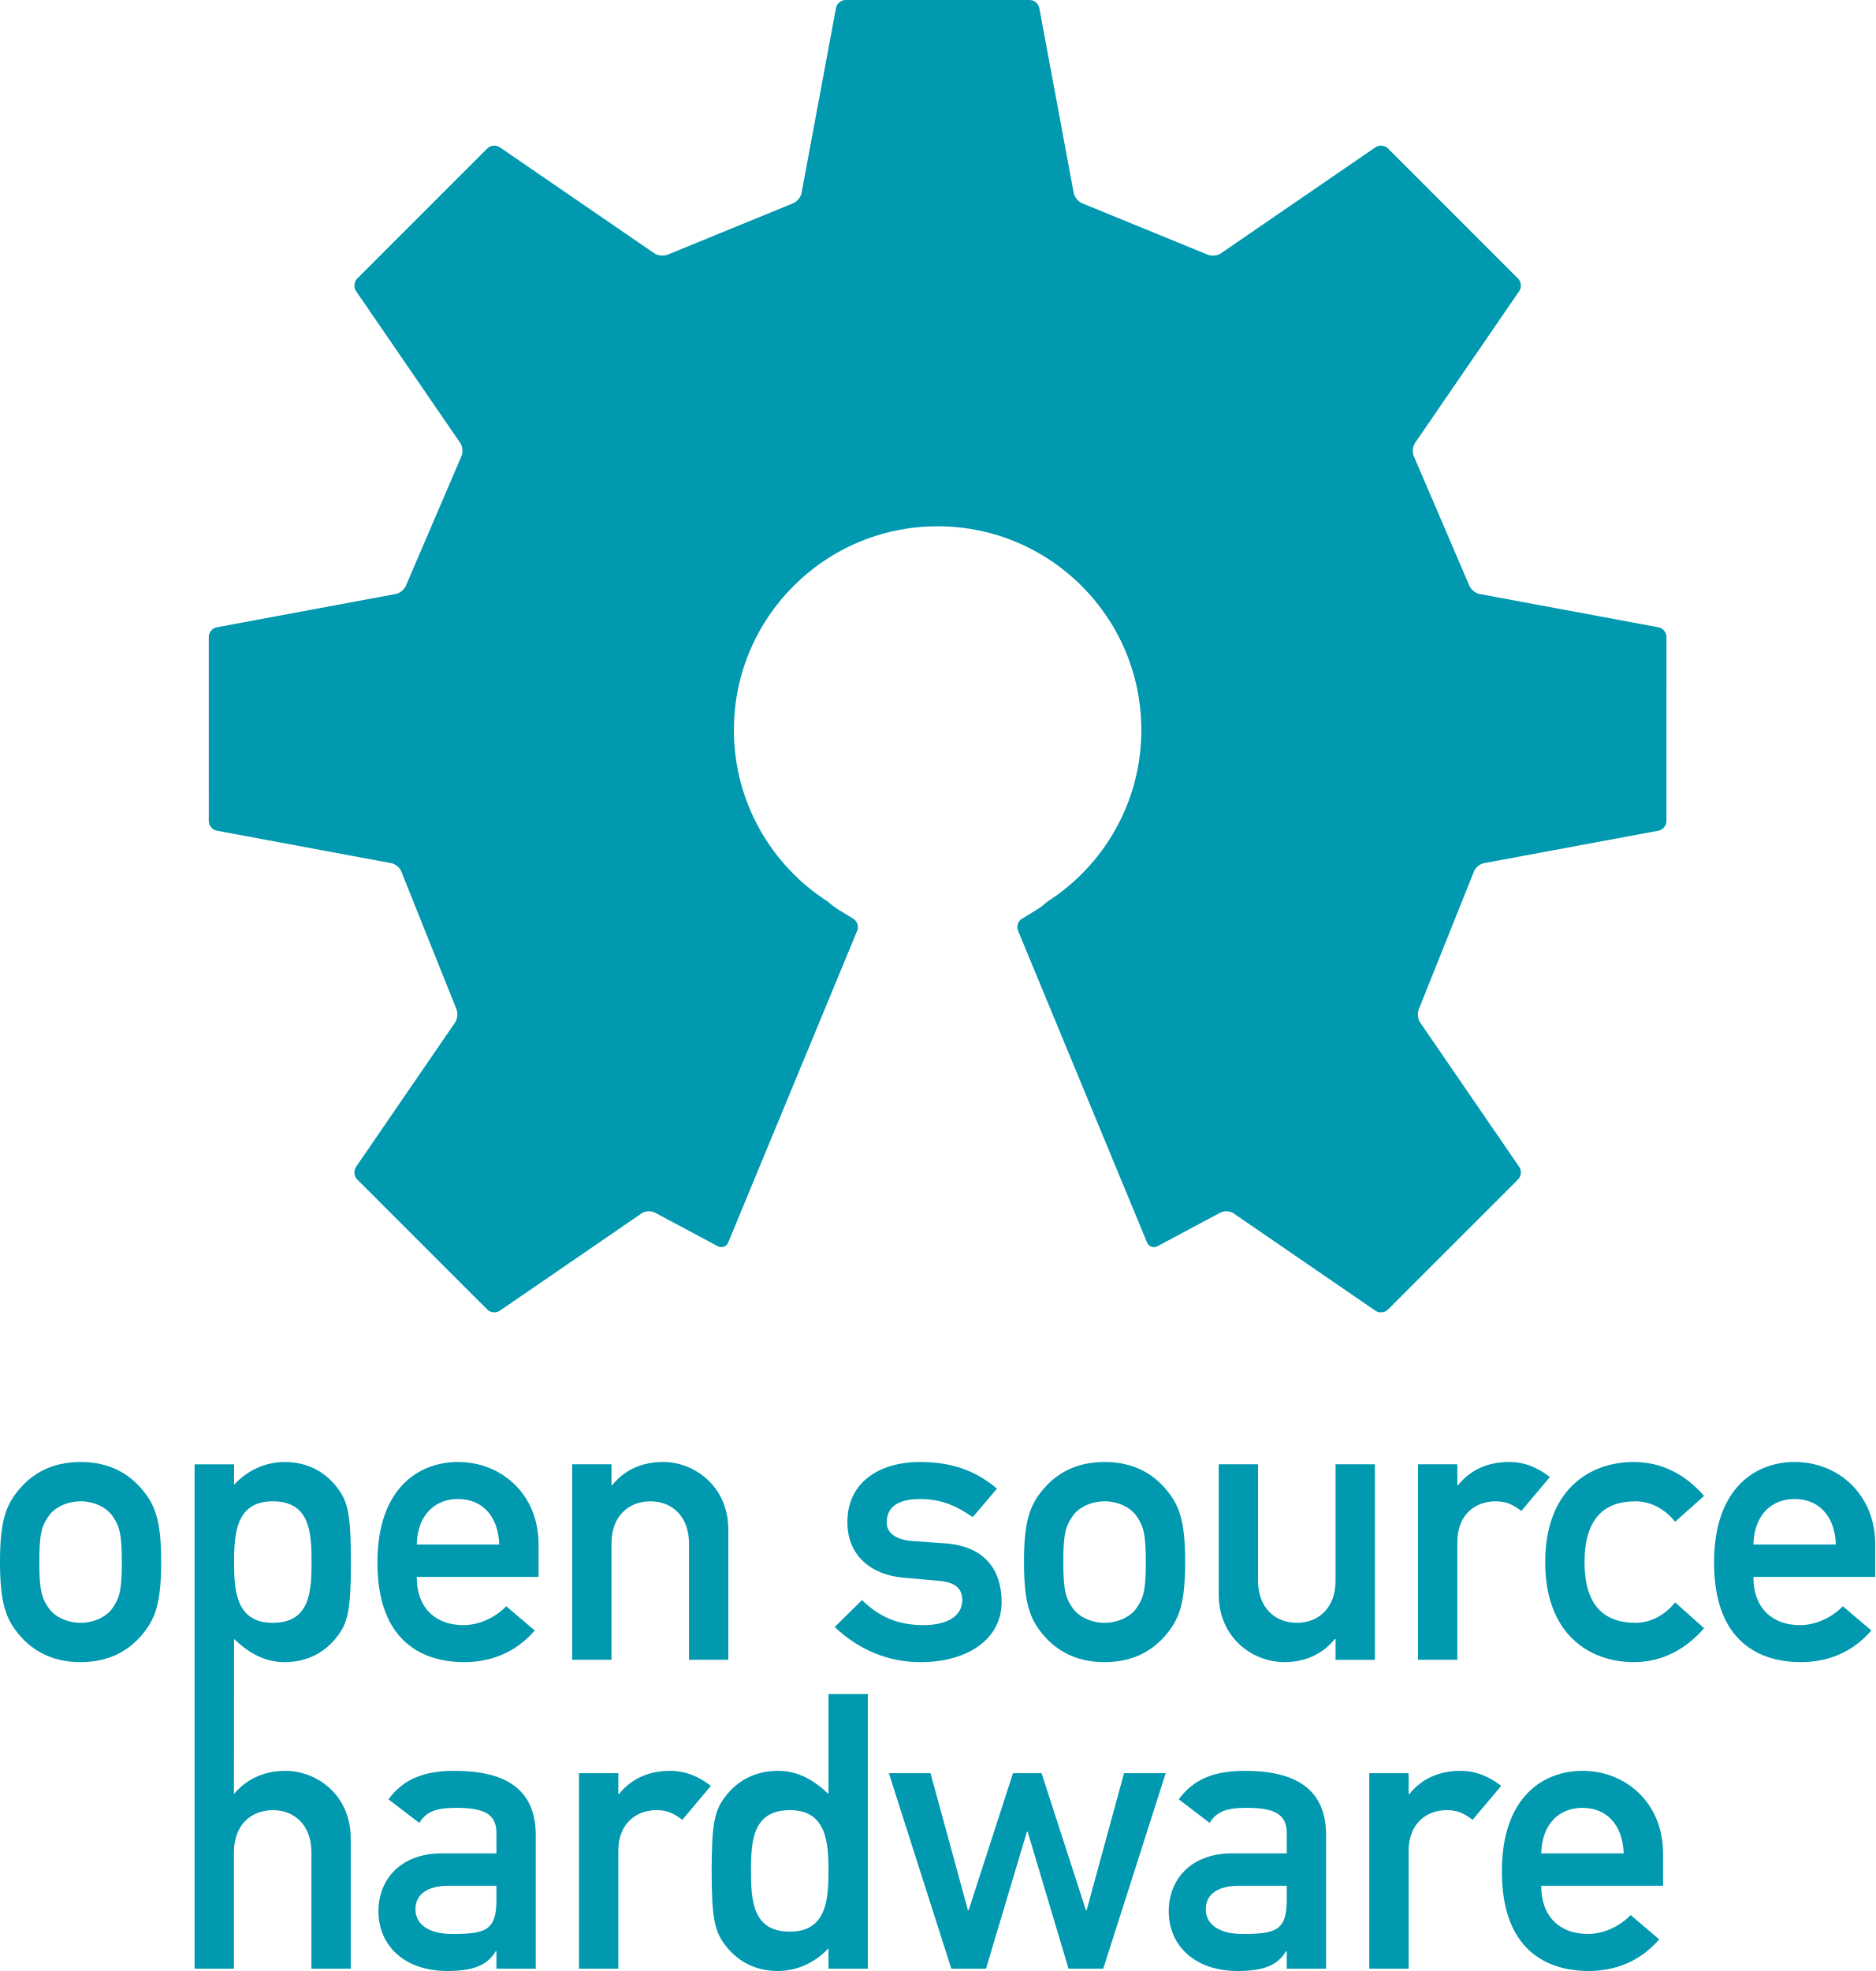
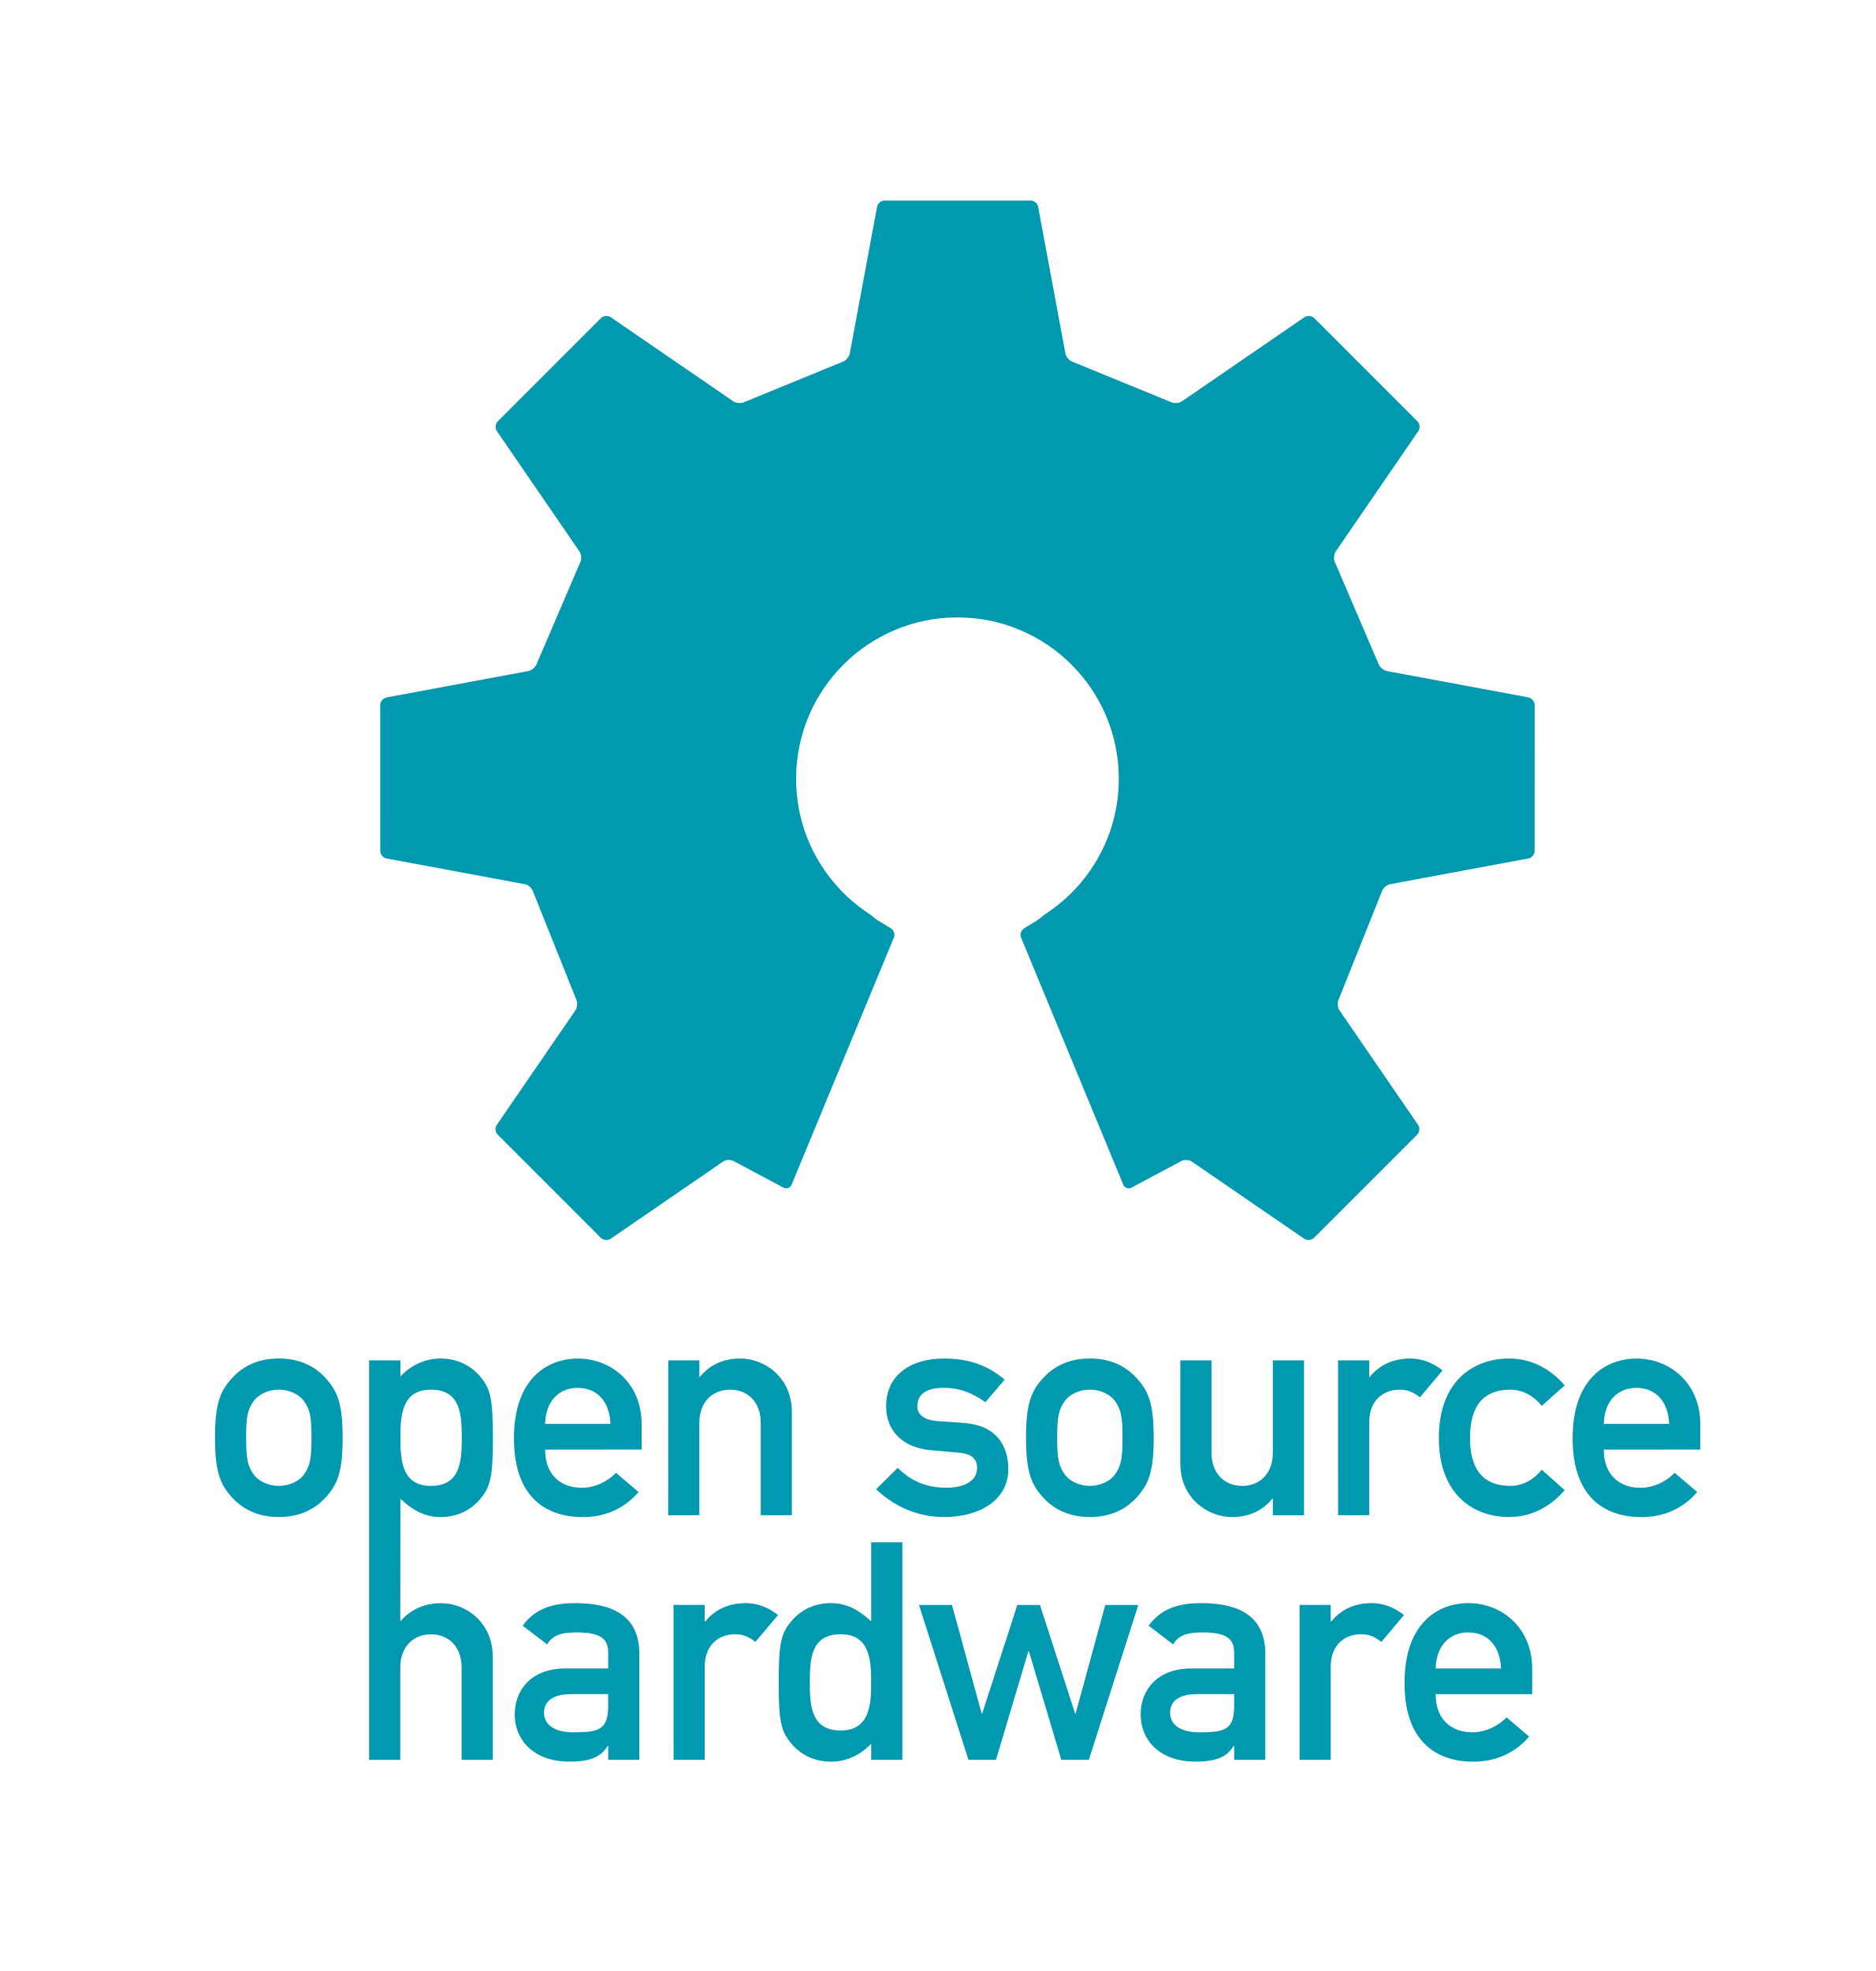
- <svg xmlns="http://www.w3.org/2000/svg" version="1.2" id="Layer_1" x="0px" y="0px" viewBox="0 0 172.238 180.994" xml:space="preserve" width="45.571mm" height="47.888mm">
+ <svg xmlns="http://www.w3.org/2000/svg" version="1.2" id="Layer_1" x="0px" y="0px" viewBox="0 0 45.571 47.888" xml:space="preserve" width="45.571mm" height="47.888mm">
  <defs id="defs285" />
-   <path d="m 152.336,57.604 -16.439,-3.057 c -0.4,-0.075 -0.838,-0.451 -0.973,-0.837 l -5.039,-11.756 c -0.188,-0.363 -0.152,-0.933 0.08,-1.271 l 9.578,-13.96 c 0.229,-0.336 0.184,-0.847 -0.105,-1.136 L 127.475,13.624 c -0.289,-0.289 -0.799,-0.336 -1.135,-0.105 l -14.205,9.748 c -0.336,0.231 -0.912,0.272 -1.277,0.092 L 99.462,18.694 c -0.387,-0.128 -0.764,-0.561 -0.84,-0.962 L 95.457,0.729 C 95.383,0.328 94.988,0 94.58,0 H 77.66 C 77.253,0 76.858,0.328 76.784,0.729 L 73.62,17.732 c -0.076,0.401 -0.452,0.834 -0.84,0.962 l -11.397,4.665 c -0.366,0.18 -0.942,0.139 -1.277,-0.092 L 45.902,13.519 c -0.337,-0.231 -0.848,-0.184 -1.136,0.105 L 32.802,25.587 c -0.288,0.289 -0.336,0.8 -0.105,1.136 l 9.579,13.96 c 0.23,0.338 0.266,0.908 0.079,1.271 l -5.04,11.756 c -0.134,0.386 -0.571,0.762 -0.973,0.837 l -16.438,3.057 c -0.402,0.076 -0.729,0.47 -0.729,0.878 l 10e-4,16.919 c 0,0.408 0.328,0.805 0.729,0.878 l 16.035,2.984 c 0.401,0.073 0.83,0.454 0.952,0.843 l 5.006,12.505 c 0.179,0.367 0.137,0.941 -0.095,1.277 l -9.108,13.273 c -0.23,0.336 -0.183,0.848 0.105,1.137 l 11.965,11.963 c 0.288,0.287 0.799,0.334 1.136,0.105 l 13.038,-8.949 c 0.336,-0.23 0.899,-0.248 1.25,-0.043 l 5.75,3.07 c 0.364,0.186 0.789,0.029 0.945,-0.348 L 78.74,85.449 c 0.157,-0.377 0,-0.858 -0.348,-1.071 l -1.439,-0.881 c -0.266,-0.162 -0.627,-0.441 -0.91,-0.697 -5.191,-3.324 -8.635,-9.139 -8.635,-15.761 0,-10.334 8.378,-18.711 18.711,-18.711 10.333,0 18.71,8.377 18.71,18.711 0,6.622 -3.443,12.437 -8.635,15.761 -0.281,0.256 -0.643,0.535 -0.908,0.697 l -1.439,0.881 c -0.346,0.213 -0.504,0.694 -0.348,1.071 l 11.855,28.648 c 0.156,0.377 0.58,0.533 0.945,0.348 l 5.75,-3.07 c 0.352,-0.205 0.914,-0.188 1.25,0.043 l 13.039,8.949 c 0.336,0.229 0.848,0.182 1.135,-0.105 l 11.965,-11.963 c 0.289,-0.289 0.336,-0.801 0.105,-1.137 l -9.109,-13.273 c -0.23,-0.336 -0.273,-0.91 -0.094,-1.277 l 5.006,-12.505 c 0.123,-0.389 0.549,-0.77 0.951,-0.843 l 16.035,-2.984 c 0.4,-0.073 0.729,-0.47 0.729,-0.878 l 0.002,-16.919 c 0.001,-0.409 -0.327,-0.803 -0.727,-0.879" id="path246" style="fill:#0099b0" />
-   <path d="m 45.597,180.781 h 3.613 v -12.254 c 0,-4.426 -3.046,-5.914 -7.473,-5.914 -2.692,0 -4.675,0.707 -6.056,2.621 l 2.833,2.16 c 0.637,-1.027 1.523,-1.383 3.4,-1.383 2.585,0 3.683,0.604 3.683,2.303 v 1.877 h -4.994 c -3.86,0 -5.843,2.445 -5.843,5.313 0,3.117 2.337,5.49 6.339,5.49 2.444,0 3.684,-0.566 4.427,-1.807 h 0.071 z m 0,-6.305 c 0,2.799 -1.027,3.117 -4.037,3.117 -2.444,0 -3.401,-1.063 -3.401,-2.266 0,-1.311 0.992,-2.162 3.118,-2.162 h 4.32 v 1.311 z" id="path248" style="fill:#0099b0;fill-rule:evenodd" />
-   <path d="m 53.178,180.781 h 3.612 v -10.803 c 0,-2.619 1.736,-3.754 3.507,-3.754 0.921,0 1.523,0.248 2.373,0.887 l 2.62,-3.117 c -1.098,-0.85 -2.301,-1.381 -3.754,-1.381 -1.912,0 -3.542,0.709 -4.675,2.125 H 56.79 v -1.912 h -3.612 z" id="path250" style="fill:#0099b0;fill-rule:evenodd" />
-   <path d="m 76.095,180.781 h 3.612 v -25.217 h -3.612 v 9.174 c -1.346,-1.275 -2.798,-2.125 -4.64,-2.125 -2.196,0 -3.789,0.99 -4.816,2.338 -0.992,1.273 -1.275,2.441 -1.275,6.836 0,4.426 0.283,5.594 1.275,6.869 1.027,1.346 2.62,2.338 4.816,2.338 1.842,0 3.507,-0.852 4.64,-2.09 z m -3.542,-14.557 c 3.365,0 3.542,2.977 3.542,5.563 0,2.621 -0.177,5.594 -3.542,5.594 -3.4,0 -3.577,-2.797 -3.577,-5.594 0,-2.764 0.177,-5.563 3.577,-5.563" id="path252" style="fill:#0099b0;fill-rule:evenodd" />
-   <polygon points="101.332,180.781 107.068,162.826 103.242,162.826 99.809,175.398 99.736,175.398 95.664,162.826 93.043,162.826 88.971,175.398 88.9,175.398 85.464,162.826 81.64,162.826 87.377,180.781 90.564,180.781 94.318,168.208 94.389,168.208 98.143,180.781 " id="polygon254" style="fill:#0099b0;fill-rule:evenodd" />
-   <path d="m 118.186,180.781 h 3.613 v -12.254 c 0,-4.426 -3.047,-5.914 -7.473,-5.914 -2.691,0 -4.676,0.707 -6.057,2.621 l 2.834,2.16 c 0.637,-1.027 1.521,-1.383 3.398,-1.383 2.586,0 3.684,0.604 3.684,2.303 v 1.877 h -4.994 c -3.859,0 -5.844,2.445 -5.844,5.313 0,3.117 2.338,5.49 6.34,5.49 2.443,0 3.684,-0.566 4.428,-1.807 h 0.07 v 1.594 z m 0,-6.305 c 0,2.799 -1.027,3.117 -4.037,3.117 -2.443,0 -3.4,-1.063 -3.4,-2.266 0,-1.311 0.992,-2.162 3.117,-2.162 h 4.32 z" id="path256" style="fill:#0099b0;fill-rule:evenodd" />
-   <path d="m 125.768,180.781 h 3.611 v -10.803 c 0,-2.619 1.734,-3.754 3.506,-3.754 0.922,0 1.523,0.248 2.373,0.887 l 2.621,-3.117 c -1.098,-0.85 -2.303,-1.381 -3.754,-1.381 -1.912,0 -3.541,0.709 -4.674,2.125 h -0.072 v -1.912 h -3.611 v 17.955 z" id="path258" style="fill:#0099b0;fill-rule:evenodd" />
-   <path d="m 152.748,173.167 v -2.977 c 0,-4.639 -3.434,-7.578 -7.4,-7.578 -3.471,0 -7.402,2.266 -7.402,9.242 0,7.367 4.285,9.139 7.969,9.139 2.408,0 4.709,-0.85 6.48,-2.904 l -2.621,-2.232 c -1.063,1.1 -2.551,1.736 -3.93,1.736 -2.48,0 -4.285,-1.488 -4.285,-4.426 z m -11.189,-2.976 c 0.07,-2.727 1.664,-4.18 3.789,-4.18 2.125,0 3.684,1.453 3.789,4.18 z" id="path260" style="fill:#0099b0;fill-rule:evenodd" />
-   <path d="m 0,143.425 c 0,3.895 0.566,5.383 1.947,6.906 0.992,1.098 2.657,2.301 5.455,2.301 2.797,0 4.462,-1.203 5.454,-2.301 1.381,-1.523 1.948,-3.012 1.948,-6.906 0,-3.861 -0.567,-5.348 -1.948,-6.871 -0.992,-1.098 -2.657,-2.303 -5.454,-2.303 -2.798,0 -4.463,1.205 -5.455,2.303 C 0.566,138.078 0,139.564 0,143.425 m 11.191,0.035 c 0,2.586 -0.212,3.293 -0.885,4.25 -0.532,0.744 -1.665,1.311 -2.904,1.311 -1.24,0 -2.373,-0.566 -2.904,-1.311 -0.673,-0.957 -0.886,-1.664 -0.886,-4.285 0,-2.586 0.213,-3.295 0.886,-4.25 0.531,-0.744 1.664,-1.311 2.904,-1.311 1.239,0 2.372,0.566 2.904,1.311 0.673,0.955 0.885,1.664 0.885,4.285" id="path262" style="fill:#0099b0;fill-rule:evenodd" />
-   <path d="m 49.469,144.806 v -2.975 c 0,-4.641 -3.435,-7.58 -7.401,-7.58 -3.472,0 -7.402,2.268 -7.402,9.244 0,7.365 4.285,9.137 7.968,9.137 2.409,0 4.71,-0.85 6.481,-2.904 l -2.621,-2.23 c -1.062,1.098 -2.549,1.736 -3.93,1.736 -2.48,0 -4.286,-1.488 -4.286,-4.428 z m -11.191,-2.974 c 0.071,-2.729 1.665,-4.18 3.79,-4.18 2.125,0 3.683,1.451 3.789,4.18 z" id="path264" style="fill:#0099b0;fill-rule:evenodd" />
-   <path d="m 52.552,152.419 h 3.612 v -10.693 c 0,-2.445 1.523,-3.861 3.577,-3.861 2.019,0 3.542,1.416 3.542,3.861 v 10.693 h 3.612 v -11.934 c 0,-4.074 -3.187,-6.234 -5.985,-6.234 -1.912,0 -3.542,0.709 -4.674,2.125 h -0.072 v -1.912 h -3.612 v 17.955 z" id="path266" style="fill:#0099b0;fill-rule:evenodd" />
-   <path d="m 76.662,149.41 c 2.302,2.16 4.994,3.223 7.898,3.223 4.179,0 7.437,-2.018 7.437,-5.525 0,-2.867 -1.486,-5.135 -5.206,-5.383 l -2.975,-0.211 c -1.806,-0.143 -2.372,-0.922 -2.372,-1.701 0,-1.238 0.779,-2.16 3.08,-2.16 1.949,0 3.402,0.674 4.818,1.664 l 2.23,-2.619 c -1.771,-1.488 -3.895,-2.445 -7.049,-2.445 -3.789,0 -6.693,1.877 -6.693,5.525 0,3.08 2.196,4.852 5.17,5.1 l 3.188,0.283 c 1.241,0.105 2.196,0.496 2.196,1.771 0,1.523 -1.489,2.301 -3.542,2.301 -2.408,0 -4.108,-0.777 -5.666,-2.301 z" id="path268" style="fill:#0099b0;fill-rule:evenodd" />
-   <path d="m 94.051,143.425 c 0,3.895 0.568,5.383 1.949,6.906 0.992,1.098 2.656,2.301 5.453,2.301 2.799,0 4.463,-1.203 5.455,-2.301 1.381,-1.523 1.947,-3.012 1.947,-6.906 0,-3.861 -0.566,-5.348 -1.947,-6.871 -0.992,-1.098 -2.656,-2.303 -5.455,-2.303 -2.797,0 -4.461,1.205 -5.453,2.303 -1.381,1.524 -1.949,3.01 -1.949,6.871 m 11.191,0.035 c 0,2.586 -0.211,3.293 -0.885,4.25 -0.531,0.744 -1.664,1.311 -2.904,1.311 -1.238,0 -2.373,-0.566 -2.902,-1.311 -0.674,-0.957 -0.887,-1.664 -0.887,-4.285 0,-2.586 0.213,-3.295 0.887,-4.25 0.529,-0.744 1.664,-1.311 2.902,-1.311 1.24,0 2.373,0.566 2.904,1.311 0.674,0.955 0.885,1.664 0.885,4.285" id="path270" style="fill:#0099b0;fill-rule:evenodd" />
-   <path d="m 111.939,146.4 c 0,4.072 3.188,6.232 6.021,6.232 1.875,0 3.506,-0.709 4.639,-2.125 h 0.07 v 1.914 h 3.611 v -17.957 h -3.611 v 10.695 c 0,2.443 -1.523,3.861 -3.543,3.861 -2.053,0 -3.576,-1.418 -3.576,-3.861 v -10.695 h -3.611 V 146.4 Z" id="path272" style="fill:#0099b0;fill-rule:evenodd" />
-   <path d="m 130.242,152.419 h 3.613 v -10.801 c 0,-2.621 1.734,-3.754 3.506,-3.754 0.922,0 1.523,0.248 2.373,0.885 l 2.621,-3.117 c -1.1,-0.85 -2.301,-1.381 -3.754,-1.381 -1.912,0 -3.543,0.709 -4.676,2.125 h -0.07 v -1.912 h -3.613 v 17.955 z" id="path274" style="fill:#0099b0;fill-rule:evenodd" />
-   <path d="m 153.859,147.144 c -0.885,1.098 -2.16,1.877 -3.646,1.877 -2.939,0 -4.676,-1.666 -4.676,-5.563 0,-3.93 1.736,-5.594 4.676,-5.594 1.486,0 2.762,0.779 3.646,1.877 l 2.656,-2.373 c -1.557,-1.807 -3.719,-3.117 -6.445,-3.117 -4.143,0 -8.145,2.621 -8.145,9.207 0,6.555 4.002,9.174 8.145,9.174 2.727,0 4.889,-1.311 6.445,-3.115 z" id="path276" style="fill:#0099b0;fill-rule:evenodd" />
-   <path d="m 172.238,144.806 v -2.975 c 0,-4.641 -3.438,-7.58 -7.402,-7.58 -3.473,0 -7.402,2.268 -7.402,9.244 0,7.365 4.285,9.137 7.969,9.137 2.408,0 4.711,-0.85 6.48,-2.904 l -2.621,-2.23 c -1.063,1.098 -2.549,1.736 -3.93,1.736 -2.48,0 -4.285,-1.488 -4.285,-4.428 z m -11.191,-2.974 c 0.07,-2.729 1.664,-4.18 3.789,-4.18 2.125,0 3.682,1.451 3.789,4.18 z" id="path278" style="fill:#0099b0;fill-rule:evenodd" />
-   <path d="m 25.041,149.021 c 3.4,0 3.577,-2.799 3.577,-5.561 0,-2.799 -0.177,-5.596 -3.577,-5.596 -3.364,0 -3.542,2.975 -3.542,5.596 0,2.586 0.177,5.561 3.542,5.561 m -7.168,31.76 v -46.316 h 3.626 v 1.877 c 1.134,-1.24 2.798,-2.09 4.64,-2.09 2.195,0 3.79,0.992 4.817,2.338 0.991,1.275 1.274,2.443 1.274,6.871 0,4.391 -0.283,5.561 -1.274,6.834 -1.027,1.346 -2.622,2.338 -4.817,2.338 -1.842,0 -3.294,-0.85 -4.64,-2.125 l -0.013,14.23 c 1.204,-1.416 2.833,-2.125 4.745,-2.125 2.798,0 5.985,2.16 5.985,6.232 v 11.936 h -3.612 v -10.695 c 0,-2.445 -1.523,-3.861 -3.542,-3.861 -2.054,0 -3.576,1.416 -3.576,3.861 v 10.695 z" id="path280" style="fill:#0099b0" />
+   <path d="m 37.148,16.945 -3.445,-0.641 c -0.084,-0.016 -0.176,-0.095 -0.204,-0.175 l -1.056,-2.464 c -0.039,-0.076 -0.032,-0.196 0.017,-0.266 l 2.007,-2.925 c 0.048,-0.07 0.039,-0.177 -0.022,-0.238 L 31.938,7.729 c -0.061,-0.061 -0.167,-0.07 -0.238,-0.022 l -2.977,2.043 c -0.07,0.048 -0.191,0.057 -0.268,0.019 l -2.388,-0.978 c -0.081,-0.027 -0.16,-0.118 -0.176,-0.202 l -0.663,-3.563 c -0.016,-0.084 -0.098,-0.153 -0.184,-0.153 h -3.546 c -0.085,0 -0.168,0.069 -0.184,0.153 l -0.663,3.563 c -0.016,0.084 -0.095,0.175 -0.176,0.202 l -2.388,0.978 c -0.077,0.038 -0.197,0.029 -0.268,-0.019 l -2.977,-2.043 c -0.071,-0.048 -0.178,-0.039 -0.238,0.022 l -2.507,2.507 c -0.06,0.061 -0.07,0.168 -0.022,0.238 l 2.007,2.925 c 0.048,0.071 0.056,0.19 0.017,0.266 l -1.056,2.464 c -0.028,0.081 -0.12,0.16 -0.204,0.175 l -3.445,0.641 c -0.084,0.016 -0.153,0.099 -0.153,0.184 l 2.096e-4,3.545 c 0,0.086 0.069,0.169 0.153,0.184 l 3.36,0.625 c 0.084,0.015 0.174,0.095 0.199,0.177 l 1.049,2.621 c 0.038,0.077 0.029,0.197 -0.02,0.268 l -1.909,2.781 c -0.048,0.07 -0.038,0.178 0.022,0.238 l 2.507,2.507 c 0.06,0.06 0.167,0.07 0.238,0.022 l 2.732,-1.875 c 0.07,-0.048 0.188,-0.052 0.262,-0.009 l 1.205,0.643 c 0.076,0.039 0.165,0.006 0.198,-0.073 l 2.485,-6.003 c 0.033,-0.079 0,-0.18 -0.073,-0.224 l -0.302,-0.185 c -0.056,-0.034 -0.131,-0.092 -0.191,-0.146 -1.088,-0.697 -1.81,-1.915 -1.81,-3.303 0,-2.166 1.756,-3.921 3.921,-3.921 2.165,0 3.921,1.755 3.921,3.921 0,1.388 -0.722,2.606 -1.81,3.303 -0.059,0.054 -0.135,0.112 -0.19,0.146 l -0.302,0.185 c -0.073,0.045 -0.106,0.145 -0.073,0.224 l 2.484,6.003 c 0.033,0.079 0.122,0.112 0.198,0.073 l 1.205,-0.643 c 0.074,-0.043 0.192,-0.039 0.262,0.009 l 2.732,1.875 c 0.07,0.048 0.178,0.038 0.238,-0.022 l 2.507,-2.507 c 0.061,-0.061 0.07,-0.168 0.022,-0.238 l -1.909,-2.781 c -0.048,-0.07 -0.057,-0.191 -0.02,-0.268 l 1.049,-2.621 c 0.026,-0.082 0.115,-0.161 0.199,-0.177 l 3.36,-0.625 c 0.084,-0.015 0.153,-0.099 0.153,-0.184 l 4.52e-4,-3.545 c 2.11e-4,-0.086 -0.069,-0.168 -0.152,-0.184" id="path246" style="fill:#0099b0;stroke-width:0.21" />
+   <path d="m 14.78,42.757 h 0.757 v -2.568 c 0,-0.927 -0.638,-1.239 -1.566,-1.239 -0.564,0 -0.98,0.148 -1.269,0.549 l 0.594,0.453 c 0.133,-0.215 0.319,-0.29 0.712,-0.29 0.542,0 0.772,0.127 0.772,0.483 v 0.393 h -1.047 c -0.809,0 -1.224,0.512 -1.224,1.113 0,0.653 0.49,1.15 1.328,1.15 0.512,0 0.772,-0.119 0.928,-0.379 h 0.015 z m 0,-1.321 c 0,0.587 -0.215,0.653 -0.846,0.653 -0.512,0 -0.713,-0.223 -0.713,-0.475 0,-0.275 0.208,-0.453 0.653,-0.453 h 0.905 z" id="path248" style="fill:#0099b0;fill-rule:evenodd;stroke-width:0.21" />
+   <path d="m 16.369,42.757 h 0.757 v -2.264 c 0,-0.549 0.364,-0.787 0.735,-0.787 0.193,0 0.319,0.052 0.497,0.186 l 0.549,-0.653 c -0.23,-0.178 -0.482,-0.289 -0.787,-0.289 -0.401,0 -0.742,0.149 -0.98,0.445 h -0.015 v -0.401 h -0.757 z" id="path250" style="fill:#0099b0;fill-rule:evenodd;stroke-width:0.21" />
+   <path d="m 21.171,42.757 h 0.757 v -5.284 h -0.757 v 1.922 c -0.282,-0.267 -0.586,-0.445 -0.972,-0.445 -0.46,0 -0.794,0.207 -1.009,0.49 -0.208,0.267 -0.267,0.512 -0.267,1.433 0,0.927 0.059,1.172 0.267,1.439 0.215,0.282 0.549,0.49 1.009,0.49 0.386,0 0.735,-0.179 0.972,-0.438 z m -0.742,-3.051 c 0.705,0 0.742,0.624 0.742,1.166 0,0.549 -0.037,1.172 -0.742,1.172 -0.712,0 -0.75,-0.586 -0.75,-1.172 0,-0.579 0.037,-1.166 0.75,-1.166" id="path252" style="fill:#0099b0;fill-rule:evenodd;stroke-width:0.21" />
+   <polygon points="93.043,162.826 88.971,175.398 88.9,175.398 85.464,162.826 81.64,162.826 87.377,180.781 90.564,180.781 94.318,168.208 94.389,168.208 98.143,180.781 101.332,180.781 107.068,162.826 103.242,162.826 99.809,175.398 99.736,175.398 95.664,162.826 " id="polygon254" style="fill:#0099b0;fill-rule:evenodd" transform="matrix(0.2095568,0,0,0.2095568,5.224983,4.873544)" />
+   <path d="m 29.992,42.757 h 0.757 v -2.568 c 0,-0.927 -0.639,-1.239 -1.566,-1.239 -0.564,0 -0.98,0.148 -1.269,0.549 l 0.594,0.453 c 0.133,-0.215 0.319,-0.29 0.712,-0.29 0.542,0 0.772,0.127 0.772,0.483 v 0.393 H 28.945 c -0.809,0 -1.225,0.512 -1.225,1.113 0,0.653 0.49,1.15 1.329,1.15 0.512,0 0.772,-0.119 0.928,-0.379 h 0.015 v 0.334 z m 0,-1.321 c 0,0.587 -0.215,0.653 -0.846,0.653 -0.512,0 -0.712,-0.223 -0.712,-0.475 0,-0.275 0.208,-0.453 0.653,-0.453 h 0.905 z" id="path256" style="fill:#0099b0;fill-rule:evenodd;stroke-width:0.21" />
+   <path d="m 31.581,42.757 h 0.757 v -2.264 c 0,-0.549 0.363,-0.787 0.735,-0.787 0.193,0 0.319,0.052 0.497,0.186 l 0.549,-0.653 c -0.23,-0.178 -0.483,-0.289 -0.787,-0.289 -0.401,0 -0.742,0.149 -0.979,0.445 h -0.015 v -0.401 h -0.757 z" id="path258" style="fill:#0099b0;fill-rule:evenodd;stroke-width:0.21" />
+   <path d="m 37.234,41.162 v -0.624 c 0,-0.972 -0.72,-1.588 -1.551,-1.588 -0.727,0 -1.551,0.475 -1.551,1.937 0,1.544 0.898,1.915 1.67,1.915 0.505,0 0.987,-0.178 1.358,-0.609 l -0.549,-0.468 c -0.223,0.231 -0.535,0.364 -0.824,0.364 -0.52,0 -0.898,-0.312 -0.898,-0.927 z m -2.345,-0.624 c 0.015,-0.571 0.349,-0.876 0.794,-0.876 0.445,0 0.772,0.304 0.794,0.876 z" id="path260" style="fill:#0099b0;fill-rule:evenodd;stroke-width:0.21" />
+   <path d="m 5.225,34.929 c 0,0.816 0.119,1.128 0.408,1.447 0.208,0.23 0.557,0.482 1.143,0.482 0.586,0 0.935,-0.252 1.143,-0.482 0.289,-0.319 0.408,-0.631 0.408,-1.447 0,-0.809 -0.119,-1.121 -0.408,-1.44 -0.208,-0.23 -0.557,-0.483 -1.143,-0.483 -0.586,0 -0.935,0.253 -1.143,0.483 -0.289,0.319 -0.408,0.631 -0.408,1.44 m 2.345,0.007 c 0,0.542 -0.044,0.69 -0.185,0.891 -0.111,0.156 -0.349,0.275 -0.609,0.275 -0.26,0 -0.497,-0.119 -0.609,-0.275 -0.141,-0.201 -0.186,-0.349 -0.186,-0.898 0,-0.542 0.045,-0.69 0.186,-0.891 0.111,-0.156 0.349,-0.275 0.609,-0.275 0.26,0 0.497,0.119 0.609,0.275 0.141,0.2 0.185,0.349 0.185,0.898" id="path262" style="fill:#0099b0;fill-rule:evenodd;stroke-width:0.21" />
+   <path d="m 15.592,35.219 v -0.623 c 0,-0.973 -0.72,-1.588 -1.551,-1.588 -0.728,0 -1.551,0.475 -1.551,1.937 0,1.543 0.898,1.915 1.67,1.915 0.505,0 0.987,-0.178 1.358,-0.609 l -0.549,-0.467 c -0.223,0.23 -0.534,0.364 -0.824,0.364 -0.52,0 -0.898,-0.312 -0.898,-0.928 z m -2.345,-0.623 c 0.015,-0.572 0.349,-0.876 0.794,-0.876 0.445,0 0.772,0.304 0.794,0.876 z" id="path264" style="fill:#0099b0;fill-rule:evenodd;stroke-width:0.21" />
+   <path d="m 16.238,36.814 h 0.757 v -2.241 c 0,-0.512 0.319,-0.809 0.75,-0.809 0.423,0 0.742,0.297 0.742,0.809 v 2.241 h 0.757 v -2.501 c 0,-0.854 -0.668,-1.306 -1.254,-1.306 -0.401,0 -0.742,0.149 -0.979,0.445 h -0.015 v -0.401 h -0.757 z" id="path266" style="fill:#0099b0;fill-rule:evenodd;stroke-width:0.21" />
+   <path d="m 21.29,36.183 c 0.482,0.453 1.047,0.675 1.655,0.675 0.876,0 1.558,-0.423 1.558,-1.158 0,-0.601 -0.311,-1.076 -1.091,-1.128 l -0.623,-0.044 c -0.378,-0.03 -0.497,-0.193 -0.497,-0.356 0,-0.259 0.163,-0.453 0.645,-0.453 0.408,0 0.713,0.141 1.01,0.349 l 0.467,-0.549 c -0.371,-0.312 -0.816,-0.512 -1.477,-0.512 -0.794,0 -1.403,0.393 -1.403,1.158 0,0.645 0.46,1.017 1.083,1.069 l 0.668,0.059 c 0.26,0.022 0.46,0.104 0.46,0.371 0,0.319 -0.312,0.482 -0.742,0.482 -0.505,0 -0.861,-0.163 -1.187,-0.482 z" id="path268" style="fill:#0099b0;fill-rule:evenodd;stroke-width:0.21" />
+   <path d="m 24.934,34.929 c 0,0.816 0.119,1.128 0.408,1.447 0.208,0.23 0.557,0.482 1.143,0.482 0.587,0 0.935,-0.252 1.143,-0.482 0.289,-0.319 0.408,-0.631 0.408,-1.447 0,-0.809 -0.119,-1.121 -0.408,-1.44 -0.208,-0.23 -0.557,-0.483 -1.143,-0.483 -0.586,0 -0.935,0.253 -1.143,0.483 -0.289,0.319 -0.408,0.631 -0.408,1.44 m 2.345,0.007 c 0,0.542 -0.044,0.69 -0.185,0.891 -0.111,0.156 -0.349,0.275 -0.609,0.275 -0.259,0 -0.497,-0.119 -0.608,-0.275 -0.141,-0.201 -0.186,-0.349 -0.186,-0.898 0,-0.542 0.045,-0.69 0.186,-0.891 0.111,-0.156 0.349,-0.275 0.608,-0.275 0.26,0 0.497,0.119 0.609,0.275 0.141,0.2 0.185,0.349 0.185,0.898" id="path270" style="fill:#0099b0;fill-rule:evenodd;stroke-width:0.21" />
+   <path d="m 28.683,35.553 c 0,0.853 0.668,1.306 1.262,1.306 0.393,0 0.735,-0.149 0.972,-0.445 h 0.015 v 0.401 h 0.757 v -3.763 h -0.757 v 2.241 c 0,0.512 -0.319,0.809 -0.742,0.809 -0.43,0 -0.749,-0.297 -0.749,-0.809 v -2.241 h -0.757 z" id="path272" style="fill:#0099b0;fill-rule:evenodd;stroke-width:0.21" />
+   <path d="m 32.518,36.814 h 0.757 v -2.263 c 0,-0.549 0.363,-0.787 0.735,-0.787 0.193,0 0.319,0.052 0.497,0.185 l 0.549,-0.653 c -0.231,-0.178 -0.482,-0.289 -0.787,-0.289 -0.401,0 -0.742,0.149 -0.98,0.445 h -0.015 v -0.401 h -0.757 z" id="path274" style="fill:#0099b0;fill-rule:evenodd;stroke-width:0.21" />
+   <path d="m 37.467,35.709 c -0.185,0.23 -0.453,0.393 -0.764,0.393 -0.616,0 -0.98,-0.349 -0.98,-1.166 0,-0.824 0.364,-1.172 0.98,-1.172 0.311,0 0.579,0.163 0.764,0.393 l 0.557,-0.497 c -0.326,-0.379 -0.779,-0.653 -1.351,-0.653 -0.868,0 -1.707,0.549 -1.707,1.929 0,1.374 0.839,1.922 1.707,1.922 0.571,0 1.025,-0.275 1.351,-0.653 z" id="path276" style="fill:#0099b0;fill-rule:evenodd;stroke-width:0.21" />
+   <path d="m 41.319,35.219 v -0.623 c 0,-0.973 -0.72,-1.588 -1.551,-1.588 -0.728,0 -1.551,0.475 -1.551,1.937 0,1.543 0.898,1.915 1.67,1.915 0.505,0 0.987,-0.178 1.358,-0.609 l -0.549,-0.467 c -0.223,0.23 -0.534,0.364 -0.824,0.364 -0.52,0 -0.898,-0.312 -0.898,-0.928 z m -2.345,-0.623 c 0.015,-0.572 0.349,-0.876 0.794,-0.876 0.445,0 0.772,0.304 0.794,0.876 z" id="path278" style="fill:#0099b0;fill-rule:evenodd;stroke-width:0.21" />
+   <path d="m 10.472,36.102 c 0.712,0 0.75,-0.587 0.75,-1.165 0,-0.587 -0.037,-1.173 -0.75,-1.173 -0.705,0 -0.742,0.623 -0.742,1.173 0,0.542 0.037,1.165 0.742,1.165 m -1.502,6.656 v -9.706 h 0.76 v 0.393 c 0.238,-0.26 0.586,-0.438 0.972,-0.438 0.46,0 0.794,0.208 1.009,0.49 0.208,0.267 0.267,0.512 0.267,1.44 0,0.92 -0.059,1.165 -0.267,1.432 -0.215,0.282 -0.549,0.49 -1.009,0.49 -0.386,0 -0.69,-0.178 -0.972,-0.445 l -0.003,2.982 c 0.252,-0.297 0.594,-0.445 0.994,-0.445 0.586,0 1.254,0.453 1.254,1.306 v 2.501 h -0.757 v -2.241 c 0,-0.512 -0.319,-0.809 -0.742,-0.809 -0.43,0 -0.749,0.297 -0.749,0.809 v 2.241 z" id="path280" style="fill:#0099b0;stroke-width:0.21" />
</svg>
